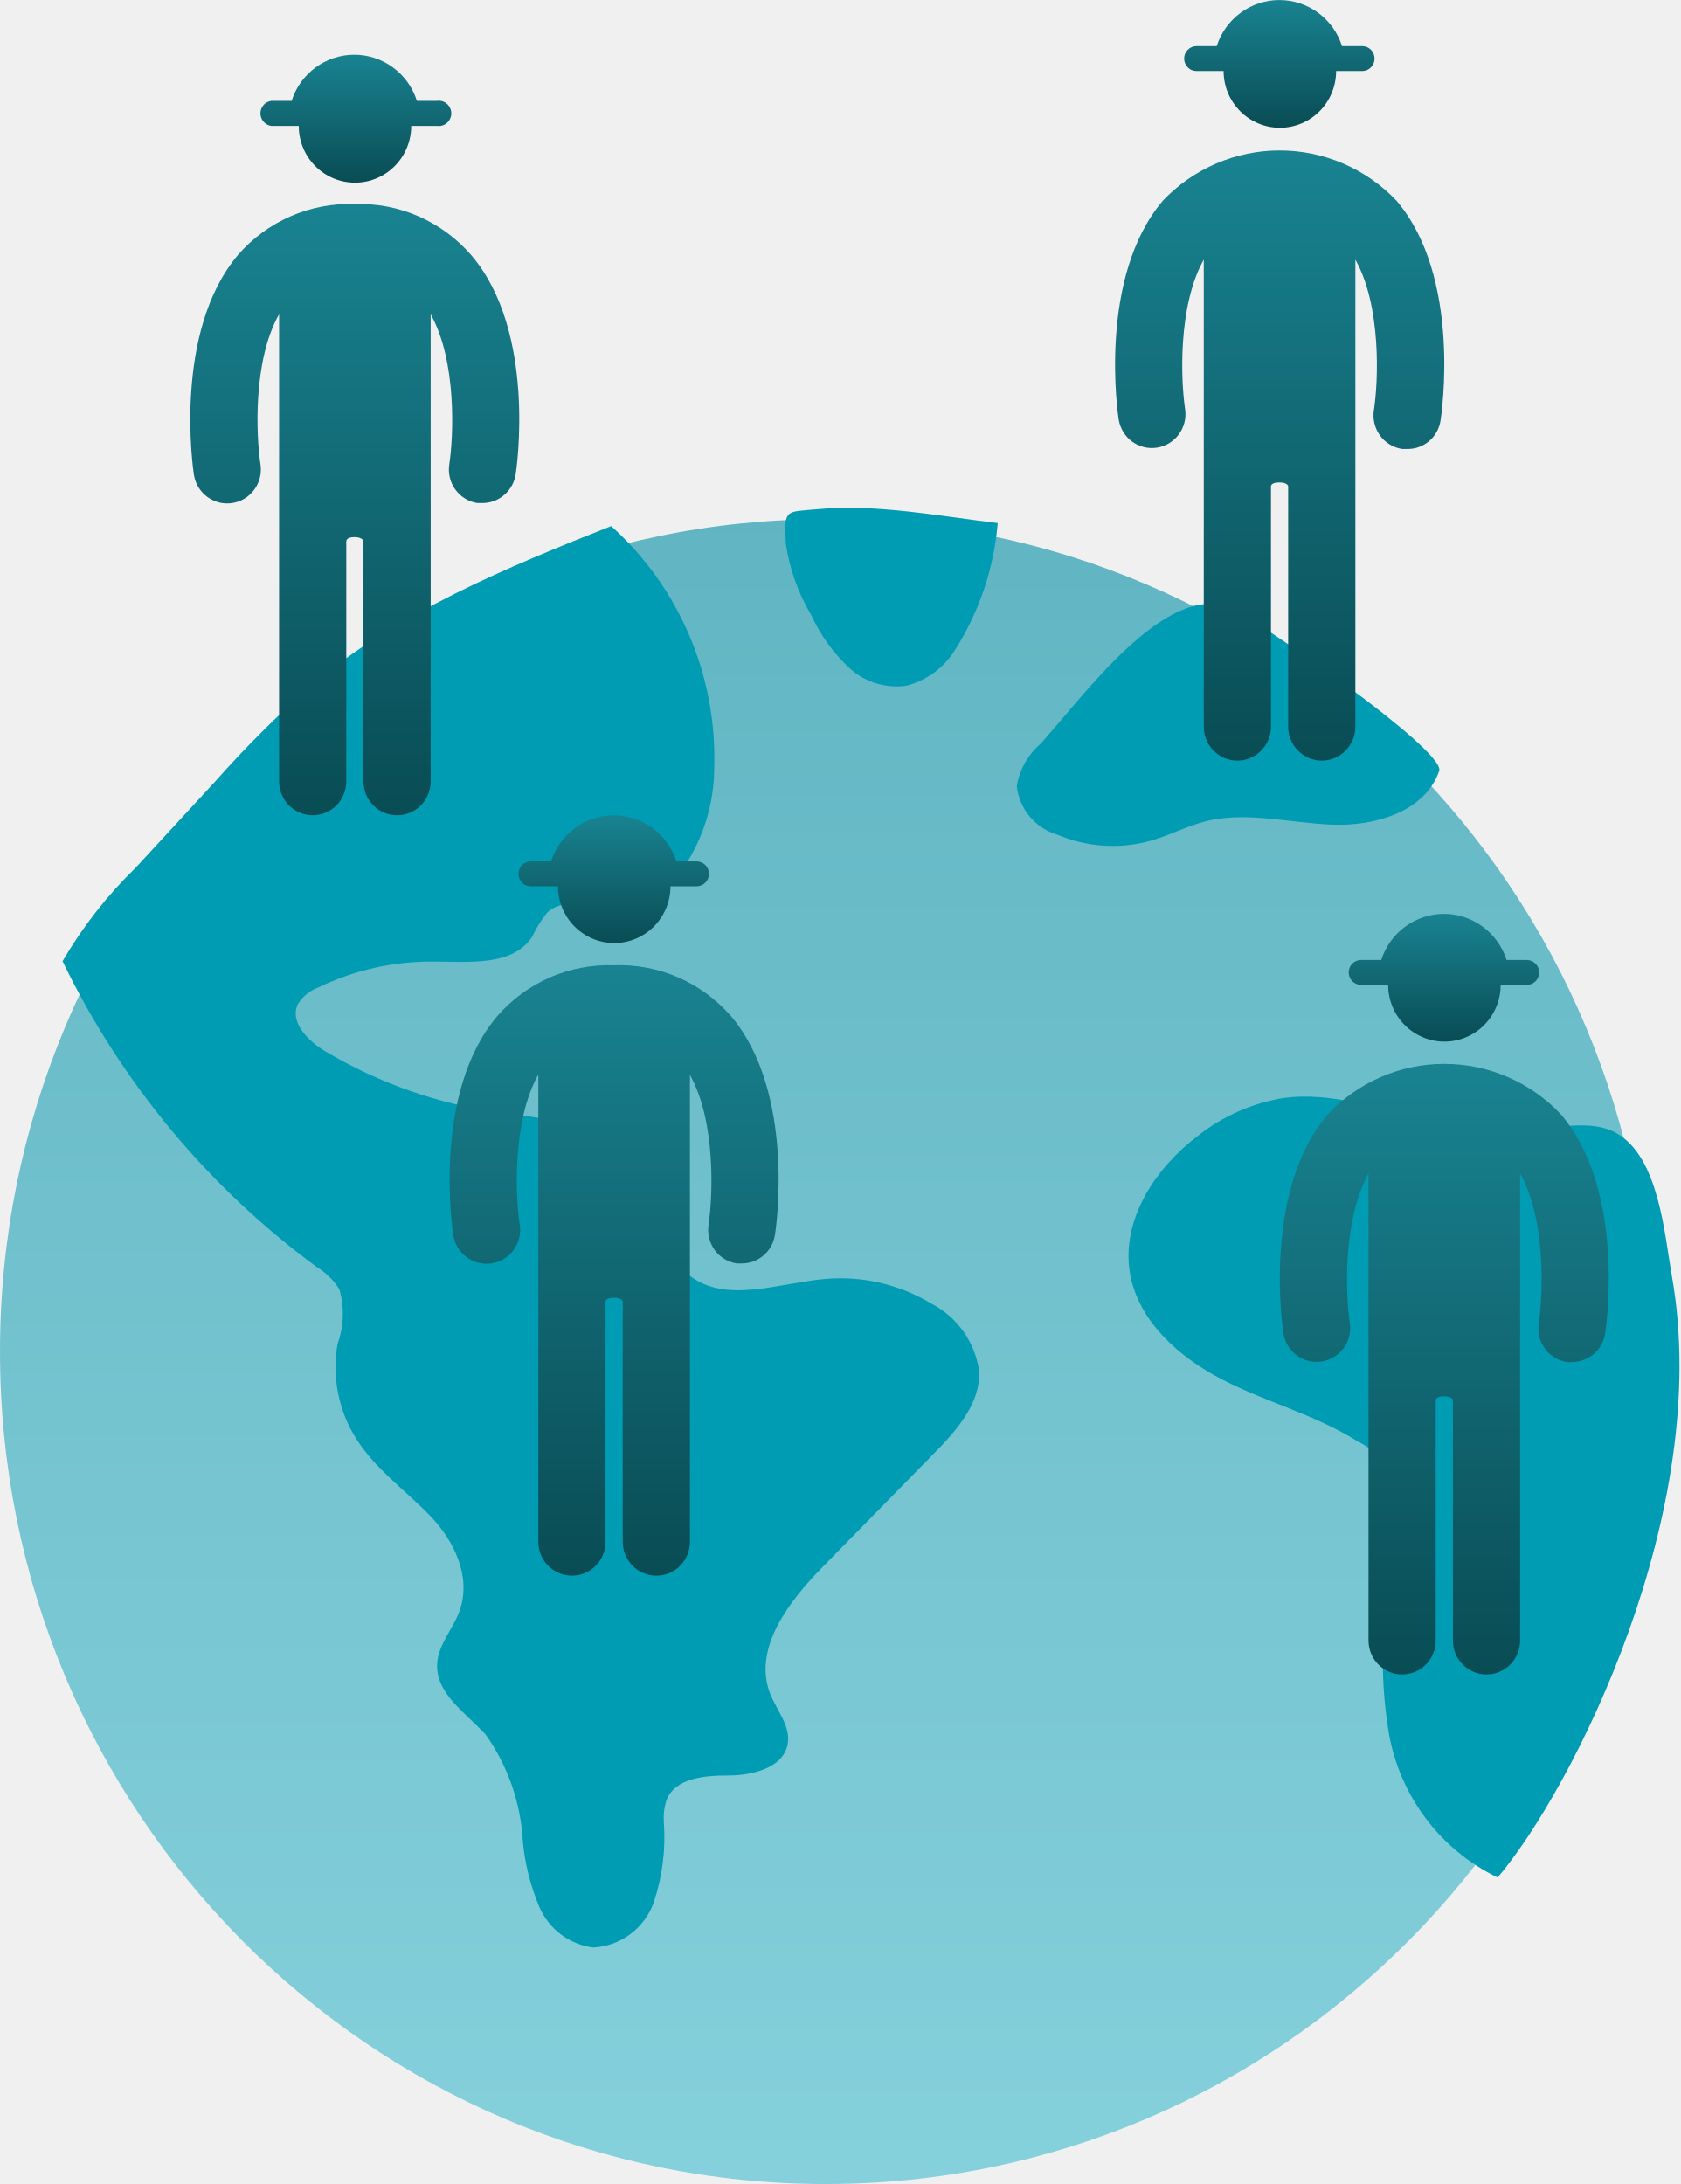
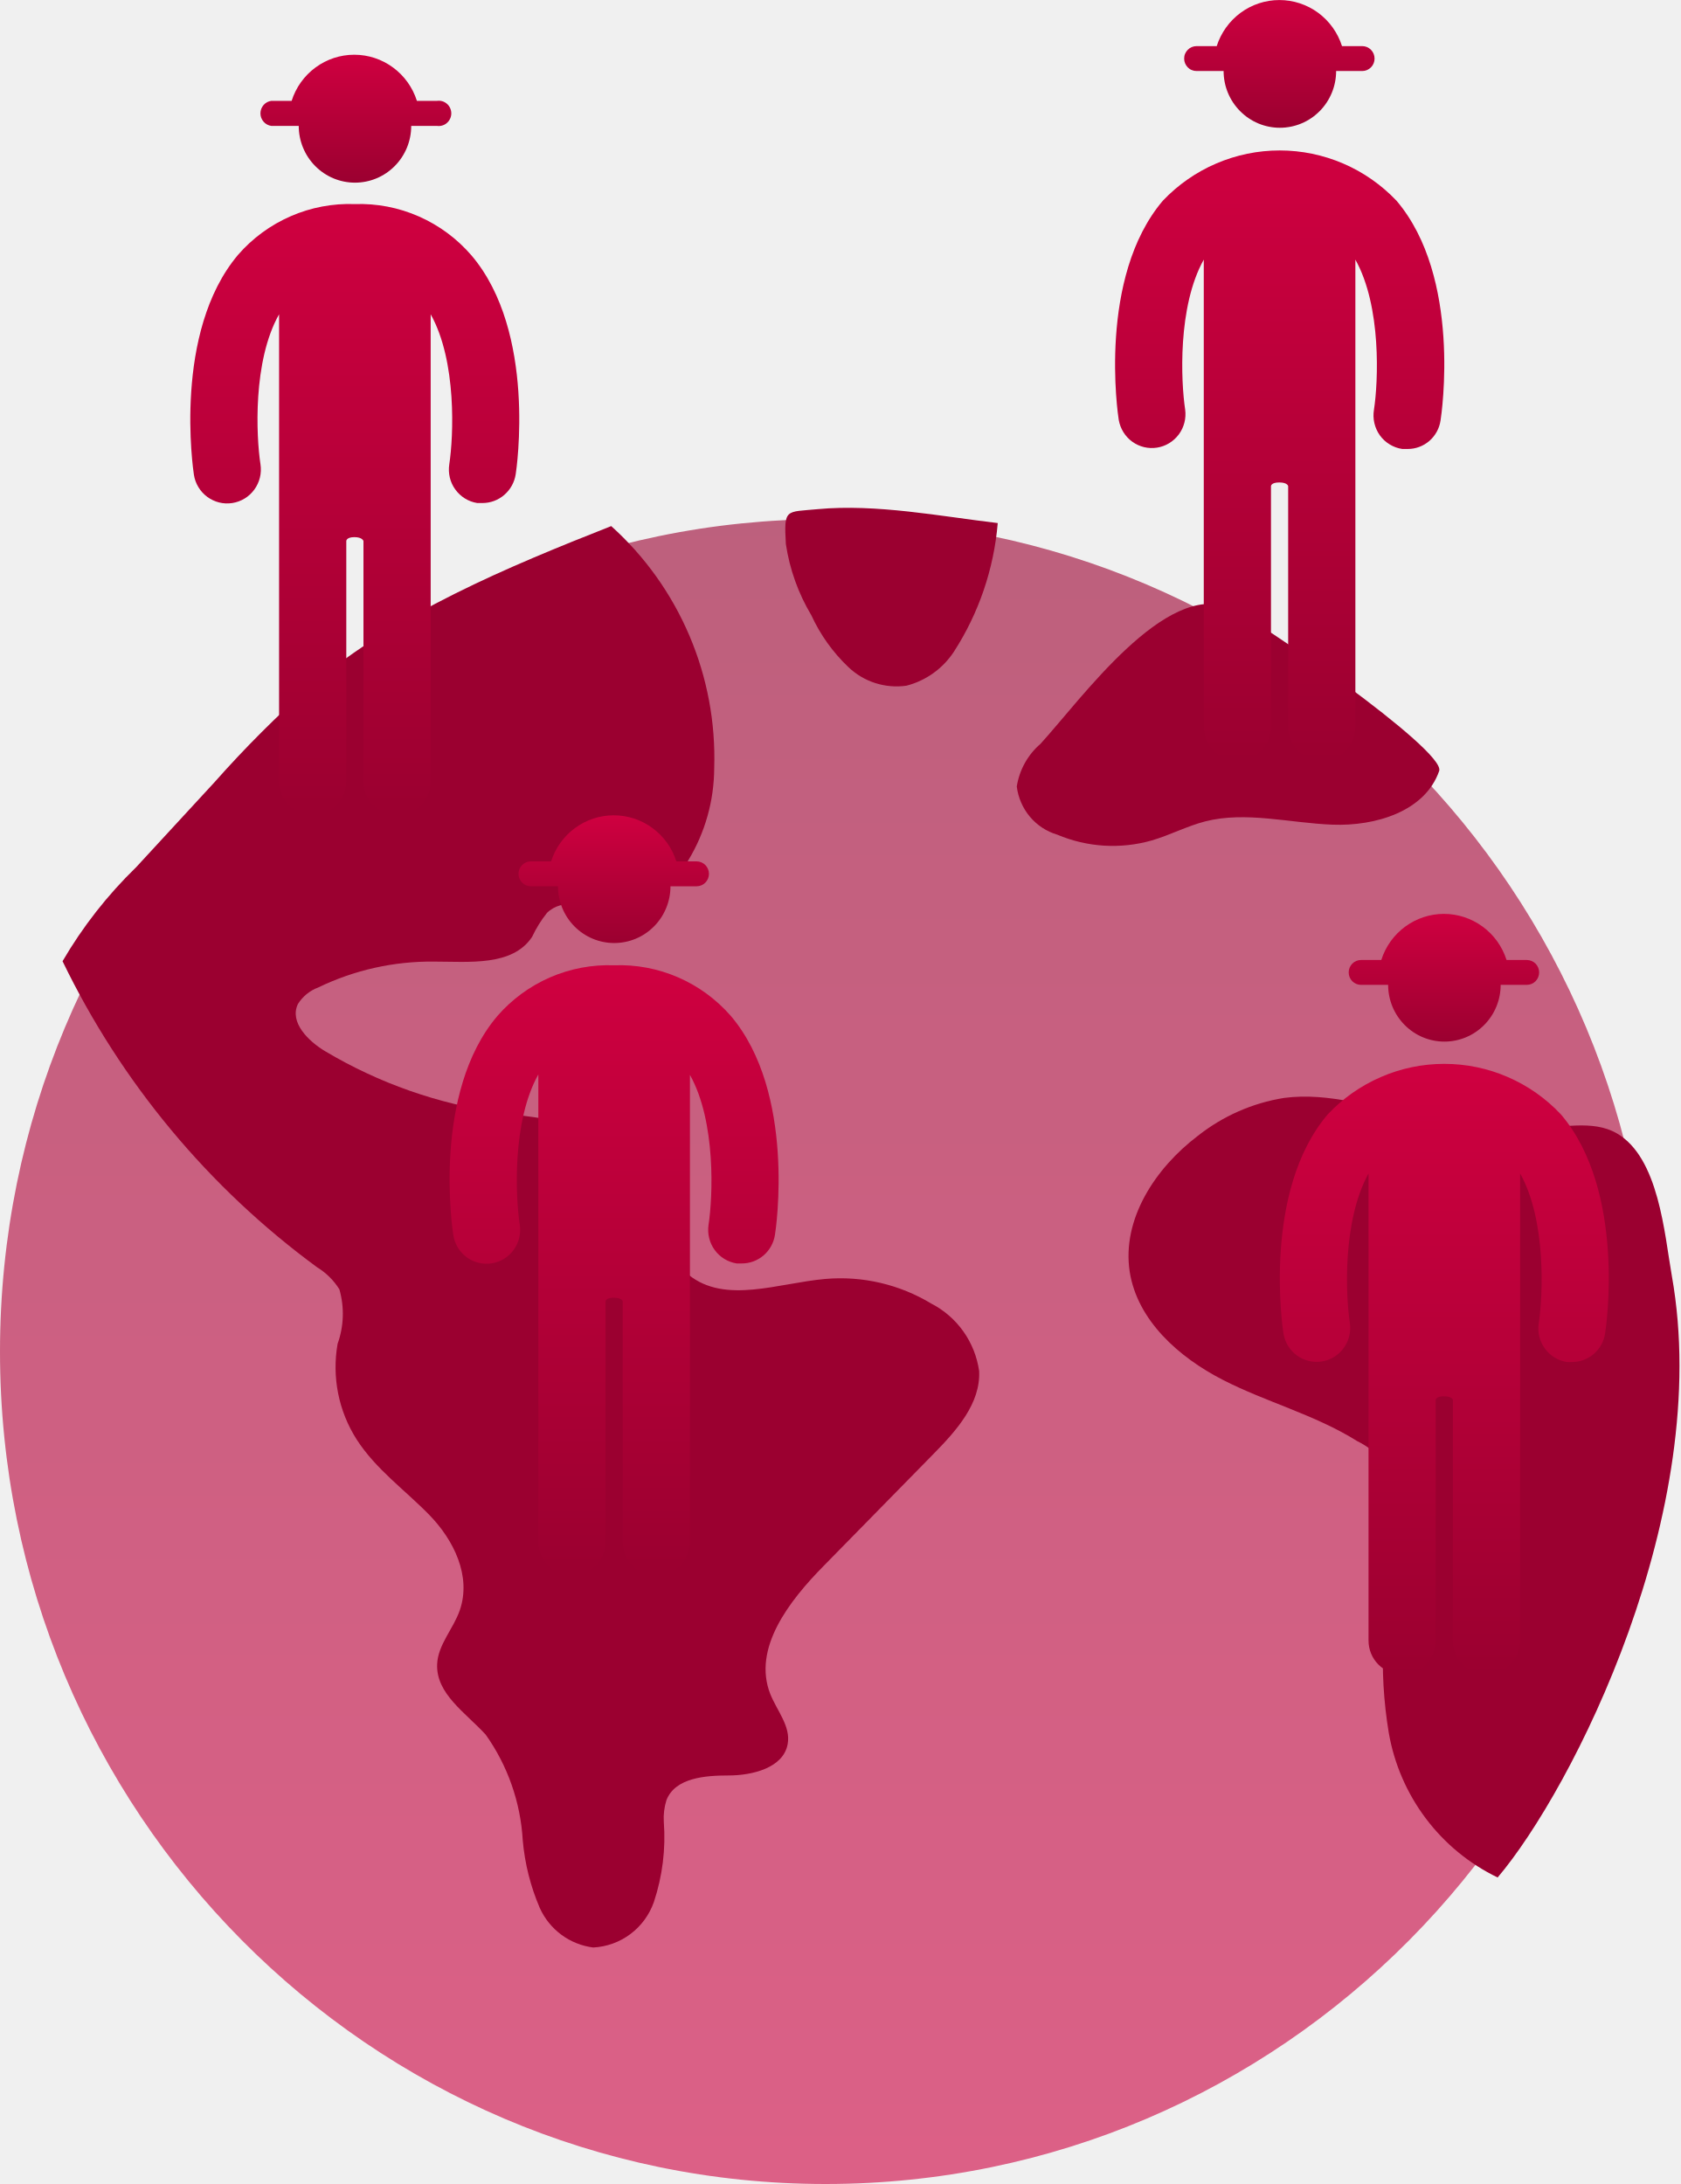
<svg xmlns="http://www.w3.org/2000/svg" width="40" height="52" viewBox="0 0 40 52" fill="none">
  <g clip-path="url(#clip0)">
    <path opacity="0.6" d="M19.653 52C30.507 52 39.306 43.127 39.306 32.181C39.306 21.235 30.507 12.361 19.653 12.361C8.799 12.361 0 21.235 0 32.181C0 43.127 8.799 52 19.653 52Z" fill="url(#paint0_linear)" />
-     <path d="M1.489 22.886C2.888 25.778 4.969 28.281 7.55 30.174C7.765 30.305 7.946 30.485 8.08 30.699C8.202 31.125 8.187 31.579 8.037 31.996C7.898 32.785 8.06 33.597 8.489 34.27C8.947 34.984 9.636 35.47 10.219 36.068C10.802 36.665 11.226 37.525 10.947 38.337C10.793 38.784 10.426 39.158 10.407 39.624C10.378 40.329 11.082 40.776 11.563 41.301C12.087 42.039 12.393 42.912 12.445 43.818C12.494 44.372 12.63 44.915 12.85 45.426C12.964 45.68 13.141 45.9 13.364 46.065C13.586 46.23 13.848 46.334 14.122 46.369C14.442 46.353 14.751 46.242 15.008 46.049C15.266 45.856 15.46 45.59 15.567 45.285C15.771 44.671 15.852 44.022 15.803 43.376C15.792 43.201 15.814 43.027 15.866 42.861C16.073 42.326 16.791 42.273 17.345 42.273C17.899 42.273 18.651 42.098 18.752 41.524C18.829 41.106 18.497 40.732 18.338 40.334C17.909 39.245 18.791 38.113 19.61 37.282L22.231 34.61C22.77 34.061 23.349 33.415 23.31 32.642C23.261 32.303 23.133 31.98 22.935 31.701C22.737 31.422 22.476 31.195 22.173 31.039C21.414 30.58 20.53 30.374 19.648 30.451C18.535 30.548 17.268 31.058 16.396 30.354C15.601 29.707 15.673 28.439 15.052 27.628C14.348 26.709 13.038 26.656 11.901 26.491C10.434 26.287 9.023 25.791 7.747 25.033C7.338 24.79 6.885 24.338 7.092 23.906C7.205 23.725 7.375 23.586 7.574 23.512C8.434 23.096 9.377 22.885 10.33 22.895C11.168 22.895 12.199 23.012 12.667 22.307C12.763 22.103 12.882 21.91 13.023 21.734C13.389 21.379 13.973 21.554 14.454 21.574C14.84 21.57 15.218 21.468 15.555 21.279C15.891 21.09 16.176 20.819 16.382 20.49C16.785 19.828 17 19.066 17.003 18.289C17.038 17.206 16.836 16.128 16.412 15.133C15.988 14.137 15.353 13.247 14.551 12.526C12.089 13.498 9.443 14.596 7.415 16.316C6.6 17.037 5.829 17.808 5.107 18.624L3.243 20.646C2.56 21.309 1.97 22.062 1.489 22.886Z" fill="#009CB4" />
-     <path d="M19.316 14.65C19.528 15.112 19.825 15.529 20.193 15.879C20.375 16.054 20.595 16.186 20.836 16.263C21.076 16.34 21.331 16.362 21.58 16.326C22.042 16.207 22.444 15.92 22.708 15.519C23.302 14.6 23.661 13.547 23.753 12.454C22.39 12.293 20.862 11.992 19.465 12.123C18.704 12.196 18.66 12.099 18.709 12.954C18.799 13.554 19.005 14.13 19.316 14.65Z" fill="#009CB4" />
-     <path d="M24.77 17.711C24.468 17.971 24.268 18.331 24.206 18.727C24.239 18.991 24.347 19.241 24.518 19.445C24.689 19.649 24.916 19.798 25.17 19.873C25.885 20.175 26.68 20.223 27.425 20.009C27.854 19.883 28.258 19.669 28.692 19.557C29.656 19.31 30.706 19.596 31.723 19.635C32.739 19.674 33.924 19.324 34.262 18.357C34.435 17.871 29.843 14.694 29.275 14.47C27.743 13.834 25.743 16.647 24.77 17.711Z" fill="#009CB4" />
-     <path d="M33.765 26.598C32.705 26.369 31.645 26 30.571 26.141C29.818 26.261 29.108 26.574 28.509 27.05C27.507 27.812 26.702 29.027 26.895 30.281C27.078 31.442 28.066 32.317 29.106 32.851C30.147 33.386 31.303 33.682 32.305 34.309C32.791 34.55 33.17 34.963 33.37 35.47C33.448 35.912 33.417 36.366 33.279 36.792C32.89 38.247 32.816 39.77 33.062 41.257C33.191 41.998 33.493 42.697 33.944 43.296C34.395 43.896 34.981 44.377 35.654 44.702C37.427 42.613 40.8 35.99 39.802 30.383C39.624 29.377 39.494 27.56 38.487 26.982C37.919 26.656 37.162 26.855 36.56 26.865C35.621 26.881 34.684 26.791 33.765 26.598Z" fill="#009CB4" />
+     <path d="M1.489 22.886C2.888 25.778 4.969 28.281 7.55 30.174C7.765 30.305 7.946 30.485 8.08 30.699C8.202 31.125 8.187 31.579 8.037 31.996C7.898 32.785 8.06 33.597 8.489 34.27C8.947 34.984 9.636 35.47 10.219 36.068C10.802 36.665 11.226 37.525 10.947 38.337C10.793 38.784 10.426 39.158 10.407 39.624C10.378 40.329 11.082 40.776 11.563 41.301C12.087 42.039 12.393 42.912 12.445 43.818C12.494 44.372 12.63 44.915 12.85 45.426C12.964 45.68 13.141 45.9 13.364 46.065C13.586 46.23 13.848 46.334 14.122 46.369C14.442 46.353 14.751 46.242 15.008 46.049C15.266 45.856 15.46 45.59 15.567 45.285C15.771 44.671 15.852 44.022 15.803 43.376C15.792 43.201 15.814 43.027 15.866 42.861C16.073 42.326 16.791 42.273 17.345 42.273C17.899 42.273 18.651 42.098 18.752 41.524C18.829 41.106 18.497 40.732 18.338 40.334C17.909 39.245 18.791 38.113 19.61 37.282L22.231 34.61C22.77 34.061 23.349 33.415 23.31 32.642C23.261 32.303 23.133 31.98 22.935 31.701C22.737 31.422 22.476 31.195 22.173 31.039C21.414 30.58 20.53 30.374 19.648 30.451C18.535 30.548 17.268 31.058 16.396 30.354C15.601 29.707 15.673 28.439 15.052 27.628C14.348 26.709 13.038 26.656 11.901 26.491C10.434 26.287 9.023 25.791 7.747 25.033C7.338 24.79 6.885 24.338 7.092 23.906C7.205 23.725 7.375 23.586 7.574 23.512C8.434 23.096 9.377 22.885 10.33 22.895C11.168 22.895 12.199 23.012 12.667 22.307C12.763 22.103 12.882 21.91 13.023 21.734C13.389 21.379 13.973 21.554 14.454 21.574C14.84 21.57 15.218 21.468 15.555 21.279C15.891 21.09 16.176 20.819 16.382 20.49C16.785 19.828 17 19.066 17.003 18.289C17.038 17.206 16.836 16.128 16.412 15.133C15.988 14.137 15.353 13.247 14.551 12.526C12.089 13.498 9.443 14.596 7.415 16.316C6.6 17.037 5.829 17.808 5.107 18.624L3.243 20.646C2.56 21.309 1.97 22.062 1.489 22.886Z" fill="#9b0030" />
+     <path d="M19.316 14.65C19.528 15.112 19.825 15.529 20.193 15.879C20.375 16.054 20.595 16.186 20.836 16.263C21.076 16.34 21.331 16.362 21.58 16.326C22.042 16.207 22.444 15.92 22.708 15.519C23.302 14.6 23.661 13.547 23.753 12.454C22.39 12.293 20.862 11.992 19.465 12.123C18.704 12.196 18.66 12.099 18.709 12.954C18.799 13.554 19.005 14.13 19.316 14.65Z" fill="#9b0030" />
+     <path d="M24.77 17.711C24.468 17.971 24.268 18.331 24.206 18.727C24.239 18.991 24.347 19.241 24.518 19.445C24.689 19.649 24.916 19.798 25.17 19.873C25.885 20.175 26.68 20.223 27.425 20.009C27.854 19.883 28.258 19.669 28.692 19.557C29.656 19.31 30.706 19.596 31.723 19.635C32.739 19.674 33.924 19.324 34.262 18.357C34.435 17.871 29.843 14.694 29.275 14.47C27.743 13.834 25.743 16.647 24.77 17.711Z" fill="#9b0030" />
+     <path d="M33.765 26.598C32.705 26.369 31.645 26 30.571 26.141C29.818 26.261 29.108 26.574 28.509 27.05C27.507 27.812 26.702 29.027 26.895 30.281C27.078 31.442 28.066 32.317 29.106 32.851C30.147 33.386 31.303 33.682 32.305 34.309C32.791 34.55 33.17 34.963 33.37 35.47C33.448 35.912 33.417 36.366 33.279 36.792C32.89 38.247 32.816 39.77 33.062 41.257C33.191 41.998 33.493 42.697 33.944 43.296C34.395 43.896 34.981 44.377 35.654 44.702C37.427 42.613 40.8 35.99 39.802 30.383C39.624 29.377 39.494 27.56 38.487 26.982C37.919 26.656 37.162 26.855 36.56 26.865C35.621 26.881 34.684 26.791 33.765 26.598Z" fill="#9b0030" />
    <path d="M11.226 6.083C10.882 5.683 10.454 5.366 9.973 5.154C9.493 4.942 8.971 4.841 8.446 4.859C7.923 4.84 7.402 4.938 6.921 5.148C6.44 5.357 6.011 5.671 5.666 6.069C4.115 7.91 4.597 11.175 4.616 11.302C4.632 11.407 4.668 11.507 4.723 11.598C4.778 11.689 4.85 11.768 4.935 11.831C5.02 11.893 5.116 11.938 5.219 11.964C5.321 11.989 5.427 11.993 5.531 11.977C5.635 11.961 5.735 11.924 5.825 11.869C5.915 11.814 5.994 11.741 6.056 11.655C6.118 11.57 6.163 11.472 6.188 11.369C6.213 11.266 6.217 11.159 6.201 11.054C6.1 10.393 6.013 8.6 6.644 7.483V18.605C6.644 18.819 6.729 19.024 6.879 19.175C7.029 19.326 7.232 19.411 7.444 19.411C7.656 19.411 7.86 19.326 8.01 19.175C8.16 19.024 8.244 18.819 8.244 18.605V12.881C8.244 12.881 8.244 12.789 8.437 12.789C8.629 12.789 8.653 12.881 8.653 12.881V18.605C8.653 18.819 8.738 19.024 8.888 19.175C9.038 19.326 9.241 19.411 9.453 19.411C9.665 19.411 9.869 19.326 10.019 19.175C10.169 19.024 10.253 18.819 10.253 18.605V7.483C10.879 8.6 10.797 10.398 10.696 11.054C10.68 11.159 10.684 11.265 10.708 11.368C10.733 11.472 10.777 11.569 10.839 11.654C10.901 11.74 10.979 11.813 11.068 11.868C11.158 11.924 11.257 11.96 11.361 11.977H11.486C11.678 11.977 11.862 11.908 12.007 11.782C12.152 11.656 12.248 11.483 12.277 11.292C12.296 11.175 12.778 7.91 11.226 6.083Z" fill="url(#paint1_linear)" />
    <path d="M6.485 2.998H7.112C7.112 3.356 7.253 3.7 7.504 3.953C7.755 4.207 8.096 4.349 8.451 4.349C8.806 4.349 9.147 4.207 9.398 3.953C9.649 3.7 9.79 3.356 9.79 2.998H10.407C10.449 3.004 10.492 3 10.533 2.987C10.573 2.975 10.611 2.954 10.642 2.925C10.674 2.897 10.7 2.862 10.717 2.823C10.735 2.784 10.744 2.742 10.744 2.699C10.744 2.657 10.735 2.614 10.717 2.575C10.7 2.536 10.674 2.501 10.642 2.473C10.611 2.445 10.573 2.424 10.533 2.411C10.492 2.399 10.449 2.395 10.407 2.401H9.925C9.824 2.082 9.625 1.804 9.357 1.607C9.089 1.409 8.766 1.303 8.434 1.303C8.102 1.303 7.779 1.409 7.511 1.607C7.243 1.804 7.044 2.082 6.943 2.401H6.461C6.389 2.41 6.323 2.445 6.275 2.5C6.227 2.555 6.2 2.626 6.2 2.699C6.2 2.773 6.227 2.843 6.275 2.898C6.323 2.953 6.389 2.989 6.461 2.998H6.485Z" fill="url(#paint2_linear)" />
    <path d="M33.245 4.777C32.885 4.399 32.454 4.098 31.976 3.893C31.498 3.688 30.984 3.582 30.465 3.582C29.946 3.582 29.432 3.688 28.954 3.893C28.476 4.098 28.045 4.399 27.685 4.777C26.133 6.604 26.61 9.859 26.634 10C26.671 10.208 26.786 10.394 26.956 10.517C27.127 10.64 27.338 10.691 27.545 10.658C27.752 10.626 27.938 10.512 28.064 10.343C28.189 10.174 28.243 9.962 28.215 9.752C28.114 9.091 28.032 7.298 28.658 6.181V17.303C28.658 17.517 28.742 17.722 28.892 17.873C29.042 18.024 29.246 18.11 29.458 18.11C29.67 18.11 29.873 18.024 30.023 17.873C30.174 17.722 30.258 17.517 30.258 17.303V11.574C30.258 11.574 30.258 11.487 30.455 11.487C30.653 11.487 30.667 11.574 30.667 11.574V17.303C30.667 17.517 30.752 17.722 30.902 17.873C31.052 18.024 31.255 18.11 31.467 18.11C31.679 18.11 31.883 18.024 32.033 17.873C32.183 17.722 32.267 17.517 32.267 17.303V6.181C32.893 7.298 32.811 9.096 32.71 9.752C32.692 9.859 32.695 9.968 32.719 10.073C32.743 10.178 32.788 10.278 32.85 10.365C32.913 10.453 32.993 10.526 33.085 10.582C33.177 10.638 33.279 10.675 33.385 10.69H33.51C33.7 10.691 33.884 10.623 34.029 10.498C34.173 10.373 34.267 10.199 34.295 10.01C34.319 9.859 34.801 6.604 33.245 4.777Z" fill="url(#paint3_linear)" />
    <path d="M28.504 1.691H29.13C29.13 2.049 29.271 2.393 29.523 2.646C29.774 2.9 30.114 3.042 30.47 3.042C30.825 3.042 31.166 2.9 31.417 2.646C31.668 2.393 31.809 2.049 31.809 1.691H32.431C32.509 1.691 32.583 1.66 32.638 1.604C32.694 1.549 32.724 1.473 32.724 1.395C32.724 1.316 32.694 1.241 32.638 1.185C32.583 1.129 32.509 1.098 32.431 1.098H31.949C31.848 0.78 31.649 0.502 31.381 0.304C31.113 0.107 30.789 0.001 30.458 0.001C30.126 0.001 29.803 0.107 29.535 0.304C29.267 0.502 29.068 0.78 28.966 1.098H28.485C28.446 1.098 28.408 1.106 28.372 1.121C28.336 1.136 28.304 1.158 28.277 1.185C28.25 1.213 28.228 1.245 28.213 1.281C28.198 1.317 28.191 1.356 28.191 1.395C28.191 1.434 28.198 1.472 28.213 1.508C28.228 1.544 28.25 1.577 28.277 1.604C28.304 1.632 28.336 1.654 28.372 1.668C28.408 1.683 28.446 1.691 28.485 1.691H28.504Z" fill="url(#paint4_linear)" />
    <path d="M17.398 24.188C17.052 23.792 16.623 23.478 16.143 23.27C15.662 23.061 15.141 22.963 14.618 22.983C14.096 22.964 13.576 23.062 13.096 23.27C12.616 23.479 12.188 23.792 11.843 24.188C10.287 26.015 10.768 29.27 10.793 29.411C10.826 29.623 10.942 29.812 11.114 29.937C11.287 30.062 11.501 30.113 11.71 30.079C11.92 30.045 12.108 29.928 12.232 29.755C12.356 29.581 12.407 29.365 12.373 29.154C12.272 28.493 12.19 26.7 12.816 25.582V36.709C12.816 36.923 12.9 37.128 13.05 37.28C13.2 37.431 13.404 37.516 13.616 37.516C13.828 37.516 14.032 37.431 14.182 37.28C14.332 37.128 14.416 36.923 14.416 36.709V30.985C14.416 30.985 14.416 30.898 14.613 30.898C14.811 30.898 14.825 30.985 14.825 30.985V36.709C14.825 36.923 14.91 37.128 15.06 37.28C15.21 37.431 15.413 37.516 15.625 37.516C15.837 37.516 16.041 37.431 16.191 37.28C16.341 37.128 16.425 36.923 16.425 36.709V25.592C17.051 26.71 16.969 28.508 16.868 29.163C16.837 29.375 16.889 29.59 17.015 29.762C17.14 29.934 17.328 30.049 17.538 30.082H17.658C17.849 30.083 18.034 30.015 18.179 29.89C18.324 29.765 18.42 29.592 18.449 29.401C18.473 29.27 18.95 26.015 17.398 24.188Z" fill="url(#paint5_linear)" />
    <path d="M12.657 21.102H13.284C13.284 21.46 13.425 21.804 13.676 22.057C13.927 22.311 14.268 22.453 14.623 22.453C14.978 22.453 15.319 22.311 15.57 22.057C15.821 21.804 15.962 21.46 15.962 21.102H16.584C16.662 21.102 16.737 21.071 16.792 21.015C16.847 20.96 16.878 20.884 16.878 20.806C16.878 20.727 16.847 20.652 16.792 20.596C16.737 20.541 16.662 20.509 16.584 20.509H16.102C16.001 20.191 15.802 19.913 15.534 19.716C15.266 19.518 14.943 19.412 14.611 19.412C14.279 19.412 13.956 19.518 13.688 19.716C13.42 19.913 13.221 20.191 13.12 20.509H12.638C12.56 20.509 12.485 20.541 12.43 20.596C12.375 20.652 12.344 20.727 12.344 20.806C12.344 20.884 12.375 20.96 12.43 21.015C12.485 21.071 12.56 21.102 12.638 21.102H12.657Z" fill="url(#paint6_linear)" />
    <path d="M37.162 26.535C36.805 26.154 36.374 25.851 35.896 25.644C35.419 25.436 34.904 25.33 34.384 25.33C33.864 25.33 33.35 25.436 32.873 25.644C32.395 25.851 31.964 26.154 31.607 26.535C30.055 28.362 30.532 31.617 30.556 31.758C30.593 31.966 30.708 32.152 30.878 32.275C31.049 32.398 31.26 32.449 31.467 32.416C31.674 32.384 31.86 32.271 31.985 32.101C32.111 31.932 32.165 31.72 32.137 31.51C32.036 30.849 31.954 29.081 32.58 27.939V39.061C32.58 39.167 32.601 39.272 32.641 39.37C32.681 39.468 32.74 39.556 32.814 39.631C32.889 39.706 32.977 39.766 33.074 39.806C33.171 39.847 33.275 39.868 33.38 39.868C33.485 39.868 33.589 39.847 33.686 39.806C33.783 39.766 33.871 39.706 33.945 39.631C34.02 39.556 34.079 39.468 34.119 39.37C34.159 39.272 34.18 39.167 34.18 39.061V33.332C34.18 33.332 34.18 33.245 34.377 33.245C34.575 33.245 34.589 33.332 34.589 33.332V39.061C34.589 39.275 34.673 39.48 34.823 39.631C34.973 39.783 35.177 39.868 35.389 39.868C35.601 39.868 35.804 39.783 35.955 39.631C36.105 39.48 36.189 39.275 36.189 39.061V27.939C36.815 29.056 36.733 30.854 36.632 31.51C36.6 31.722 36.653 31.937 36.779 32.109C36.904 32.281 37.092 32.396 37.302 32.429C37.342 32.433 37.382 32.433 37.422 32.429C37.613 32.43 37.798 32.361 37.943 32.237C38.088 32.112 38.184 31.939 38.212 31.748C38.236 31.617 38.714 28.362 37.162 26.535Z" fill="url(#paint7_linear)" />
    <path d="M32.421 23.449H33.047C33.047 23.808 33.189 24.151 33.44 24.404C33.691 24.658 34.032 24.8 34.387 24.8C34.742 24.8 35.083 24.658 35.334 24.404C35.585 24.151 35.726 23.808 35.726 23.449H36.348C36.426 23.449 36.501 23.418 36.556 23.363C36.611 23.307 36.642 23.232 36.642 23.153C36.642 23.074 36.611 22.999 36.556 22.943C36.501 22.888 36.426 22.857 36.348 22.857H35.866C35.765 22.538 35.566 22.26 35.298 22.063C35.03 21.866 34.707 21.759 34.375 21.759C34.043 21.759 33.72 21.866 33.452 22.063C33.184 22.26 32.985 22.538 32.884 22.857H32.402C32.324 22.857 32.249 22.888 32.194 22.943C32.139 22.999 32.108 23.074 32.108 23.153C32.108 23.232 32.139 23.307 32.194 23.363C32.249 23.418 32.324 23.449 32.402 23.449H32.421Z" fill="url(#paint8_linear)" />
  </g>
  <defs>
    <linearGradient id="paint0_linear" x1="19.653" y1="12.361" x2="19.653" y2="52" gradientUnits="userSpaceOnUse">
-       <stop stop-color="#028EA4" />
-       <stop offset="1" stop-color="#3DBBCE" />
+       <stop stop-color="#9b0030" />
+       <stop offset="1" stop-color="#cf0040" />
    </linearGradient>
    <linearGradient id="paint1_linear" x1="8.446" y1="4.856" x2="8.446" y2="19.411" gradientUnits="userSpaceOnUse">
-       <stop stop-color="#198391" />
-       <stop offset="1" stop-color="#094C54" />
+       <stop stop-color="#cf0040" />
+       <stop offset="1" stop-color="#9b0030" />
    </linearGradient>
    <linearGradient id="paint2_linear" x1="8.472" y1="1.303" x2="8.472" y2="4.349" gradientUnits="userSpaceOnUse">
-       <stop stop-color="#198391" />
-       <stop offset="1" stop-color="#094C54" />
+       <stop stop-color="#cf0040" />
+       <stop offset="1" stop-color="#9b0030" />
    </linearGradient>
    <linearGradient id="paint3_linear" x1="30.466" y1="3.582" x2="30.466" y2="18.11" gradientUnits="userSpaceOnUse">
-       <stop stop-color="#198391" />
-       <stop offset="1" stop-color="#094C54" />
+       <stop stop-color="#cf0040" />
+       <stop offset="1" stop-color="#9b0030" />
    </linearGradient>
    <linearGradient id="paint4_linear" x1="30.458" y1="0.001" x2="30.458" y2="3.042" gradientUnits="userSpaceOnUse">
-       <stop stop-color="#198391" />
-       <stop offset="1" stop-color="#094C54" />
+       <stop stop-color="#cf0040" />
+       <stop offset="1" stop-color="#9b0030" />
    </linearGradient>
    <linearGradient id="paint5_linear" x1="14.62" y1="22.98" x2="14.62" y2="37.516" gradientUnits="userSpaceOnUse">
-       <stop stop-color="#198391" />
-       <stop offset="1" stop-color="#094C54" />
+       <stop stop-color="#cf0040" />
+       <stop offset="1" stop-color="#9b0030" />
    </linearGradient>
    <linearGradient id="paint6_linear" x1="14.611" y1="19.412" x2="14.611" y2="22.453" gradientUnits="userSpaceOnUse">
-       <stop stop-color="#198391" />
-       <stop offset="1" stop-color="#094C54" />
+       <stop stop-color="#cf0040" />
+       <stop offset="1" stop-color="#9b0030" />
    </linearGradient>
    <linearGradient id="paint7_linear" x1="34.384" y1="25.33" x2="34.384" y2="39.868" gradientUnits="userSpaceOnUse">
-       <stop stop-color="#198391" />
-       <stop offset="1" stop-color="#094C54" />
+       <stop stop-color="#cf0040" />
+       <stop offset="1" stop-color="#9b0030" />
    </linearGradient>
    <linearGradient id="paint8_linear" x1="34.375" y1="21.759" x2="34.375" y2="24.8" gradientUnits="userSpaceOnUse">
-       <stop stop-color="#198391" />
-       <stop offset="1" stop-color="#094C54" />
+       <stop stop-color="#cf0040" />
+       <stop offset="1" stop-color="#9b0030" />
    </linearGradient>
    <clipPath id="clip0">
      <rect width="40" height="52" fill="white" />
    </clipPath>
  </defs>
</svg>
